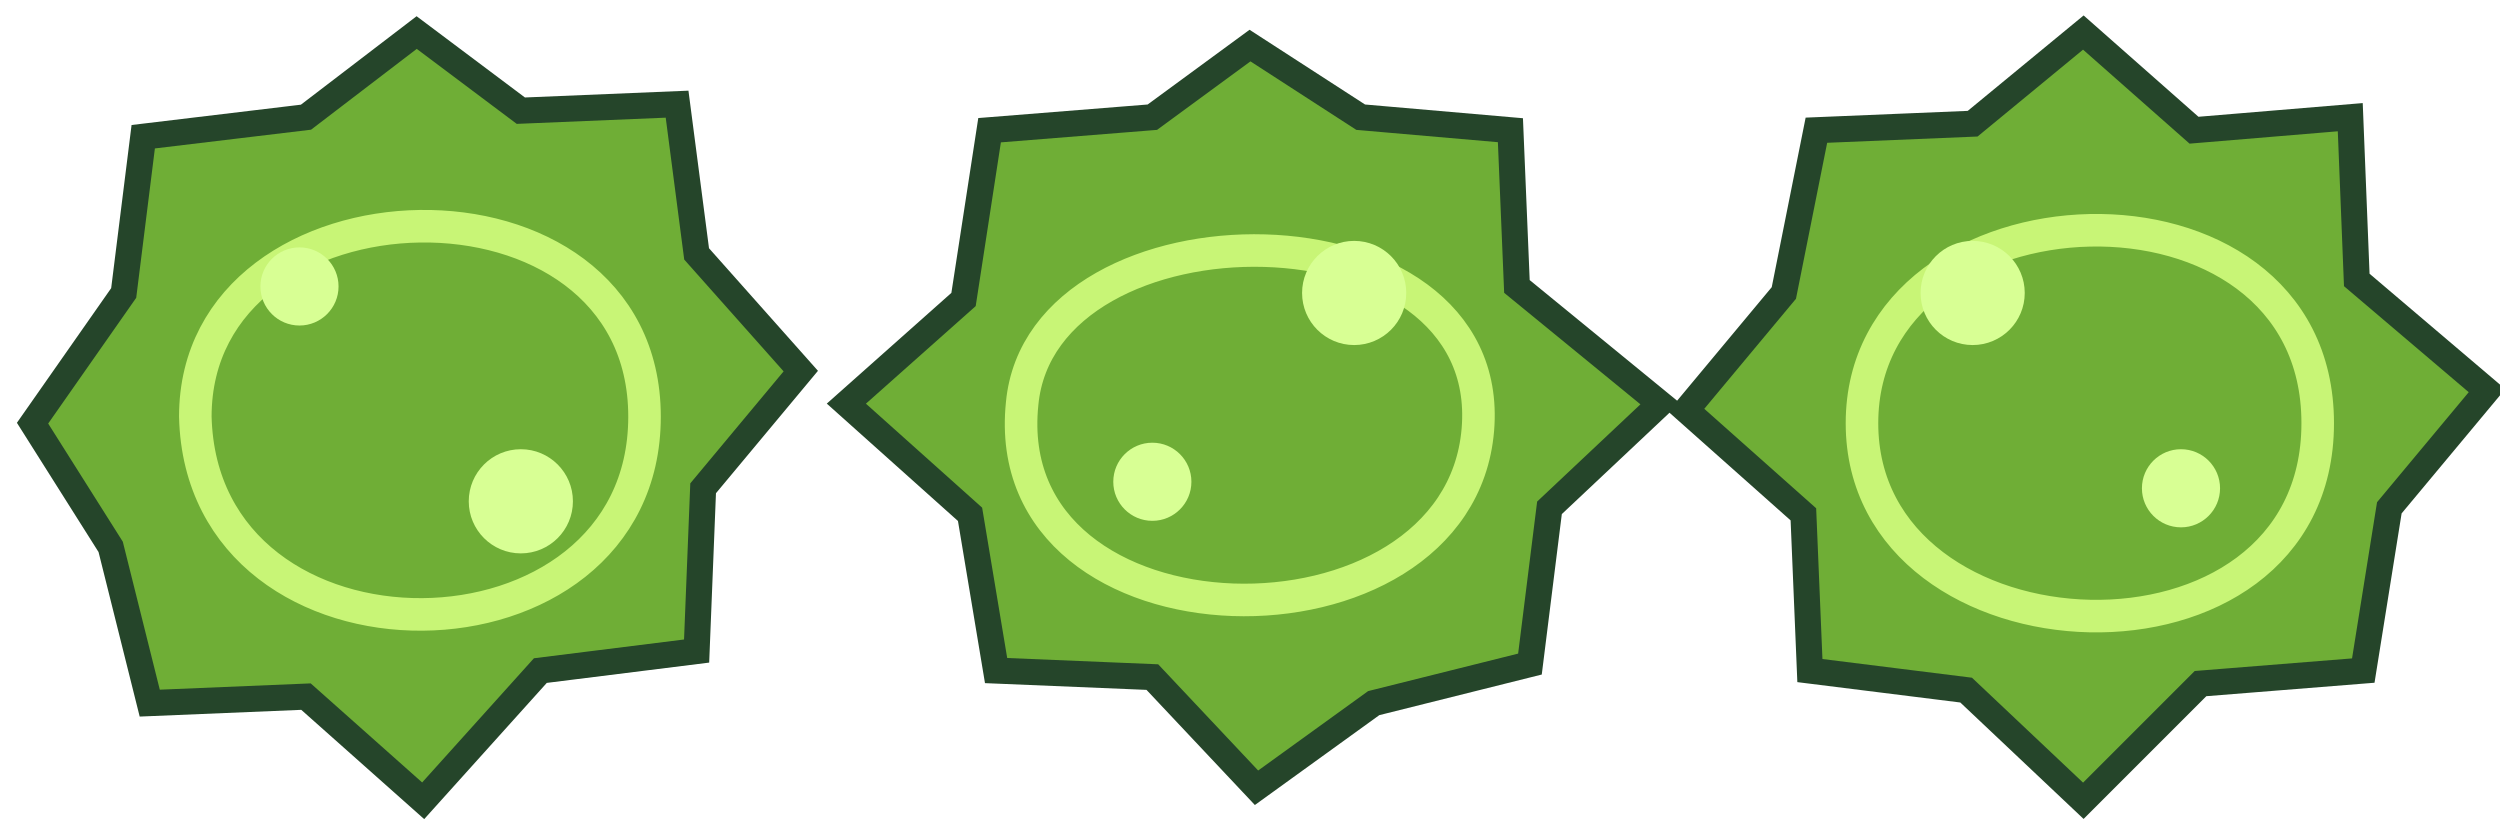
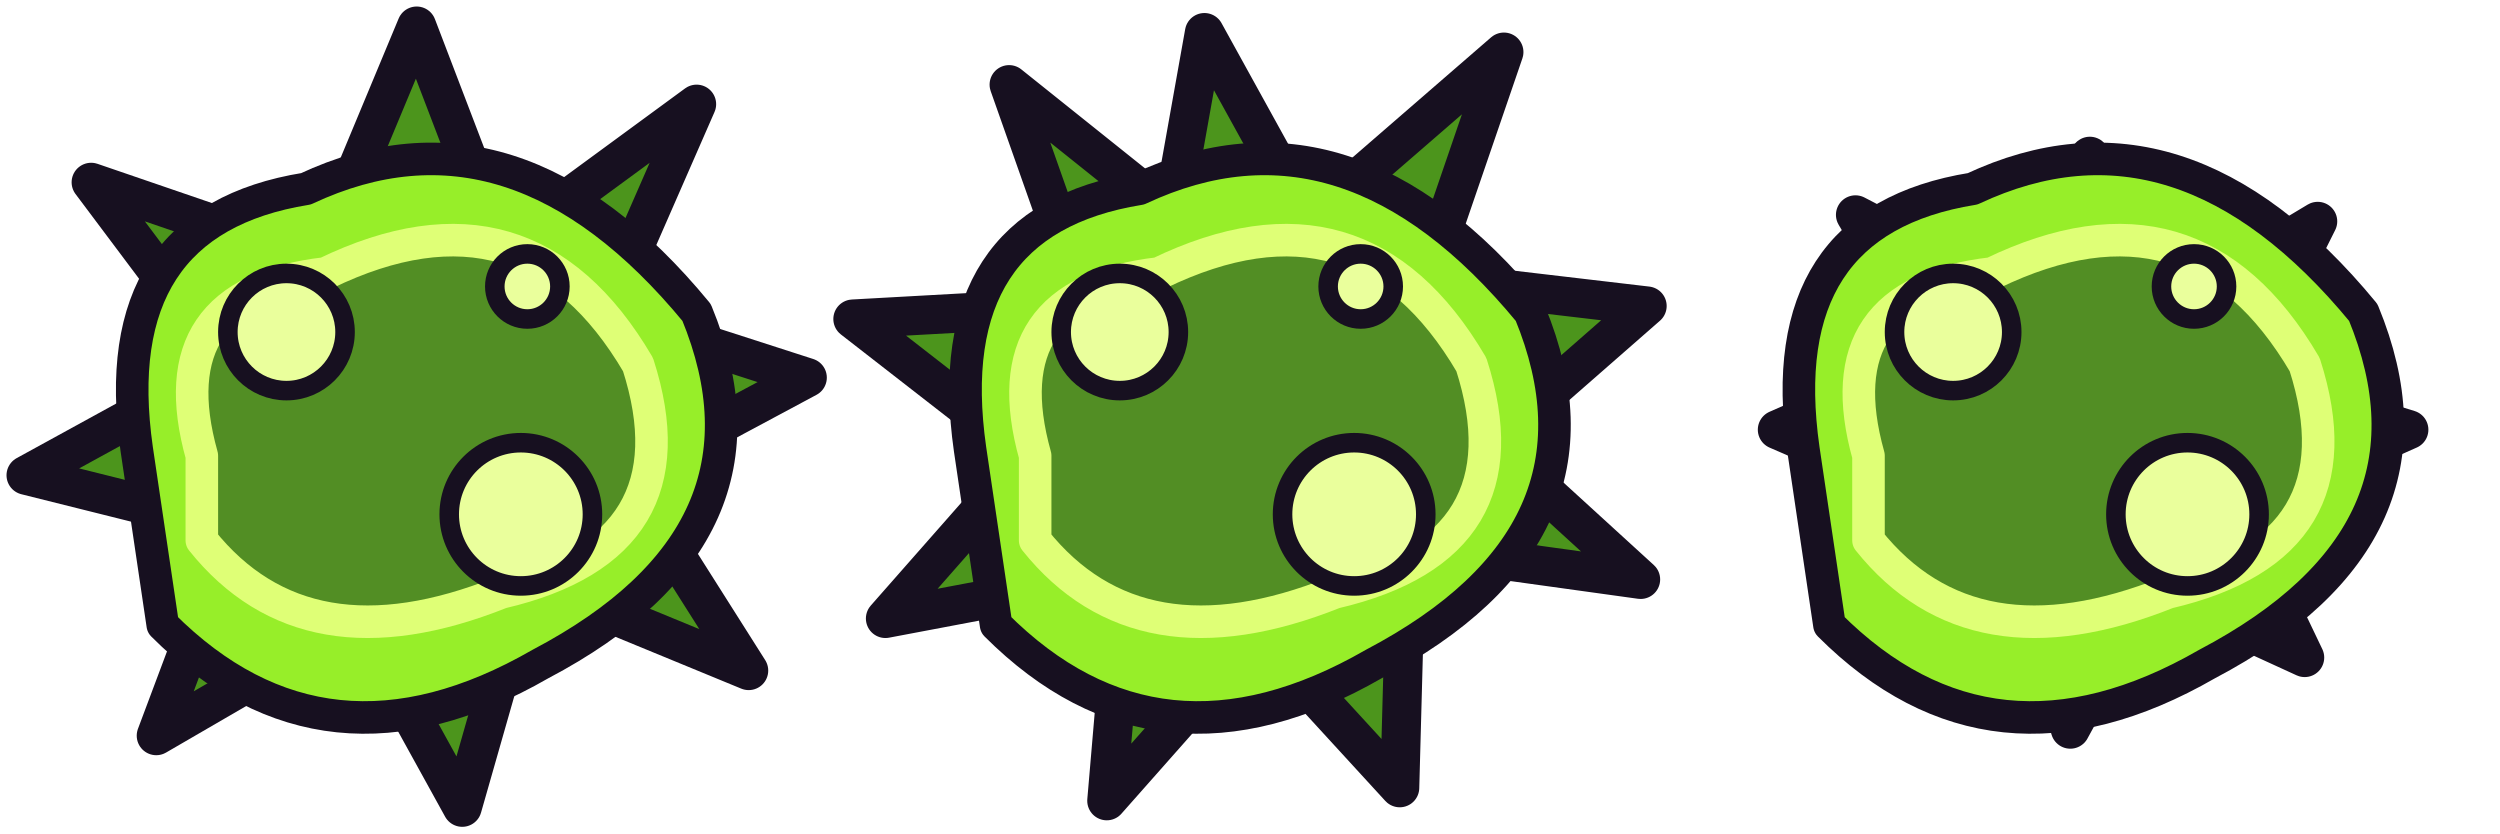
<svg xmlns="http://www.w3.org/2000/svg" width="384" height="128" viewBox="0 0 384 128">
-   <g fill="#6fae36" stroke="#25452a" stroke-width="4">
-     <path d="m64 5 16 12 24-1 3 23 16 18-15 18-1 25-24 3-18 20-18-16-24 1-6-24L5 65l14-20 3-24 25-3Z" />
-     <path d="m192 7 17 11 23 2 1 24 22 18-17 16-3 24-24 6-18 13-16-17-24-1-4-24-19-17 18-16 4-26 25-2Z" />
-     <path d="m320 5 17 15 24-2 1 25 20 17-15 18-4 25-25 2-18 18-18-17-24-3-1-24-18-16 15-18 5-25 24-1Z" />
+   <g transform="translate(0 0)" stroke="#171020" stroke-width="7" stroke-linejoin="round" stroke-linecap="round">
+     <path d="M64 4 77 38 107 16 93 48 124 58 96 73 115 103 81 89 71 124 55 95 24 113 36 81 4 73 35 56 14 28 49 40Z" fill="#4c951c" stroke-width="6" />
+     <path d="M21 69 Q16 34 47 29 Q79 14 107 48 Q121 82 83 102 Q50 121 25 96Z" fill="#97ee29" stroke-width="5" />
+     <path d="M31 70 Q24 45 50 42 Q81 27 98 56 Q107 84 77 91 Q47 103 31 83Z" fill="#528e24" stroke="#dfff76" stroke-width="5" />
+     <g fill="#eaff9c" stroke-width="3">
+       <circle cx="44" cy="51" r="9" />
+       <circle cx="80" cy="79" r="11" />
+       <circle cx="81" cy="44" r="5" />
+     </g>
  </g>
-   <g fill="none" stroke="#c8f576" stroke-width="5">
-     <path d="M30 64c0-38 69-40 69 0S31 105 30 64Zm127-2c3-32 73-32 70 4s-74 35-70-4Zm129 3c0-38 70-41 70 0s-70 38-70 0Z" />
+   <g transform="translate(128 0)" stroke="#171020" stroke-width="7" stroke-linejoin="round" stroke-linecap="round">
+     <path d="M57 5 73 34 103 8 91 43 125 47 101 68 124 89 88 84 87 121 65 97 42 123 45 88 8 95 30 70 3 49 39 47 27 13 52 33Z" fill="#4c951c" stroke-width="6" />
+     <path d="M21 69 Q16 34 47 29 Q79 14 107 48 Q121 82 83 102 Q50 121 25 96Z" fill="#97ee29" stroke-width="5" />
+     <path d="M31 70 Q24 45 50 42 Q81 27 98 56 Q107 84 77 91 Q47 103 31 83Z" fill="#528e24" stroke="#dfff76" stroke-width="5" />
+     <g fill="#eaff9c" stroke-width="3">
+       <circle cx="44" cy="51" r="9" />
+       <circle cx="80" cy="79" r="11" />
+       <circle cx="81" cy="44" r="5" />
+     </g>
  </g>
-   <g fill="#d8ff94">
-     <circle cx="46" cy="44" r="6" />
-     <circle cx="80" cy="77" r="8" />
-     <circle cx="177" cy="74" r="6" />
-     <circle cx="208" cy="45" r="8" />
-     <circle cx="303" cy="45" r="8" />
-     <circle cx="335" cy="75" r="6" />
+   <g transform="translate(256 0)" stroke="#171020" stroke-width="7" stroke-linejoin="round" stroke-linecap="round">
+     <path d="M65 24 75 49 100 34 88 58 114 66 87 78 98 101 74 90 62 112 54 86 31 99 40 76 17 66 42 55 29 33 54 46Z" fill="#4c951c" stroke-width="6" />
+     <path d="M21 69 Q16 34 47 29 Q79 14 107 48 Q121 82 83 102 Q50 121 25 96Z" fill="#97ee29" stroke-width="5" />
+     <path d="M31 70 Q24 45 50 42 Q81 27 98 56 Q107 84 77 91 Q47 103 31 83Z" fill="#528e24" stroke="#dfff76" stroke-width="5" />
+     <g fill="#eaff9c" stroke-width="3">
+       <circle cx="44" cy="51" r="9" />
+       <circle cx="80" cy="79" r="11" />
+       <circle cx="81" cy="44" r="5" />
+     </g>
  </g>
</svg>
